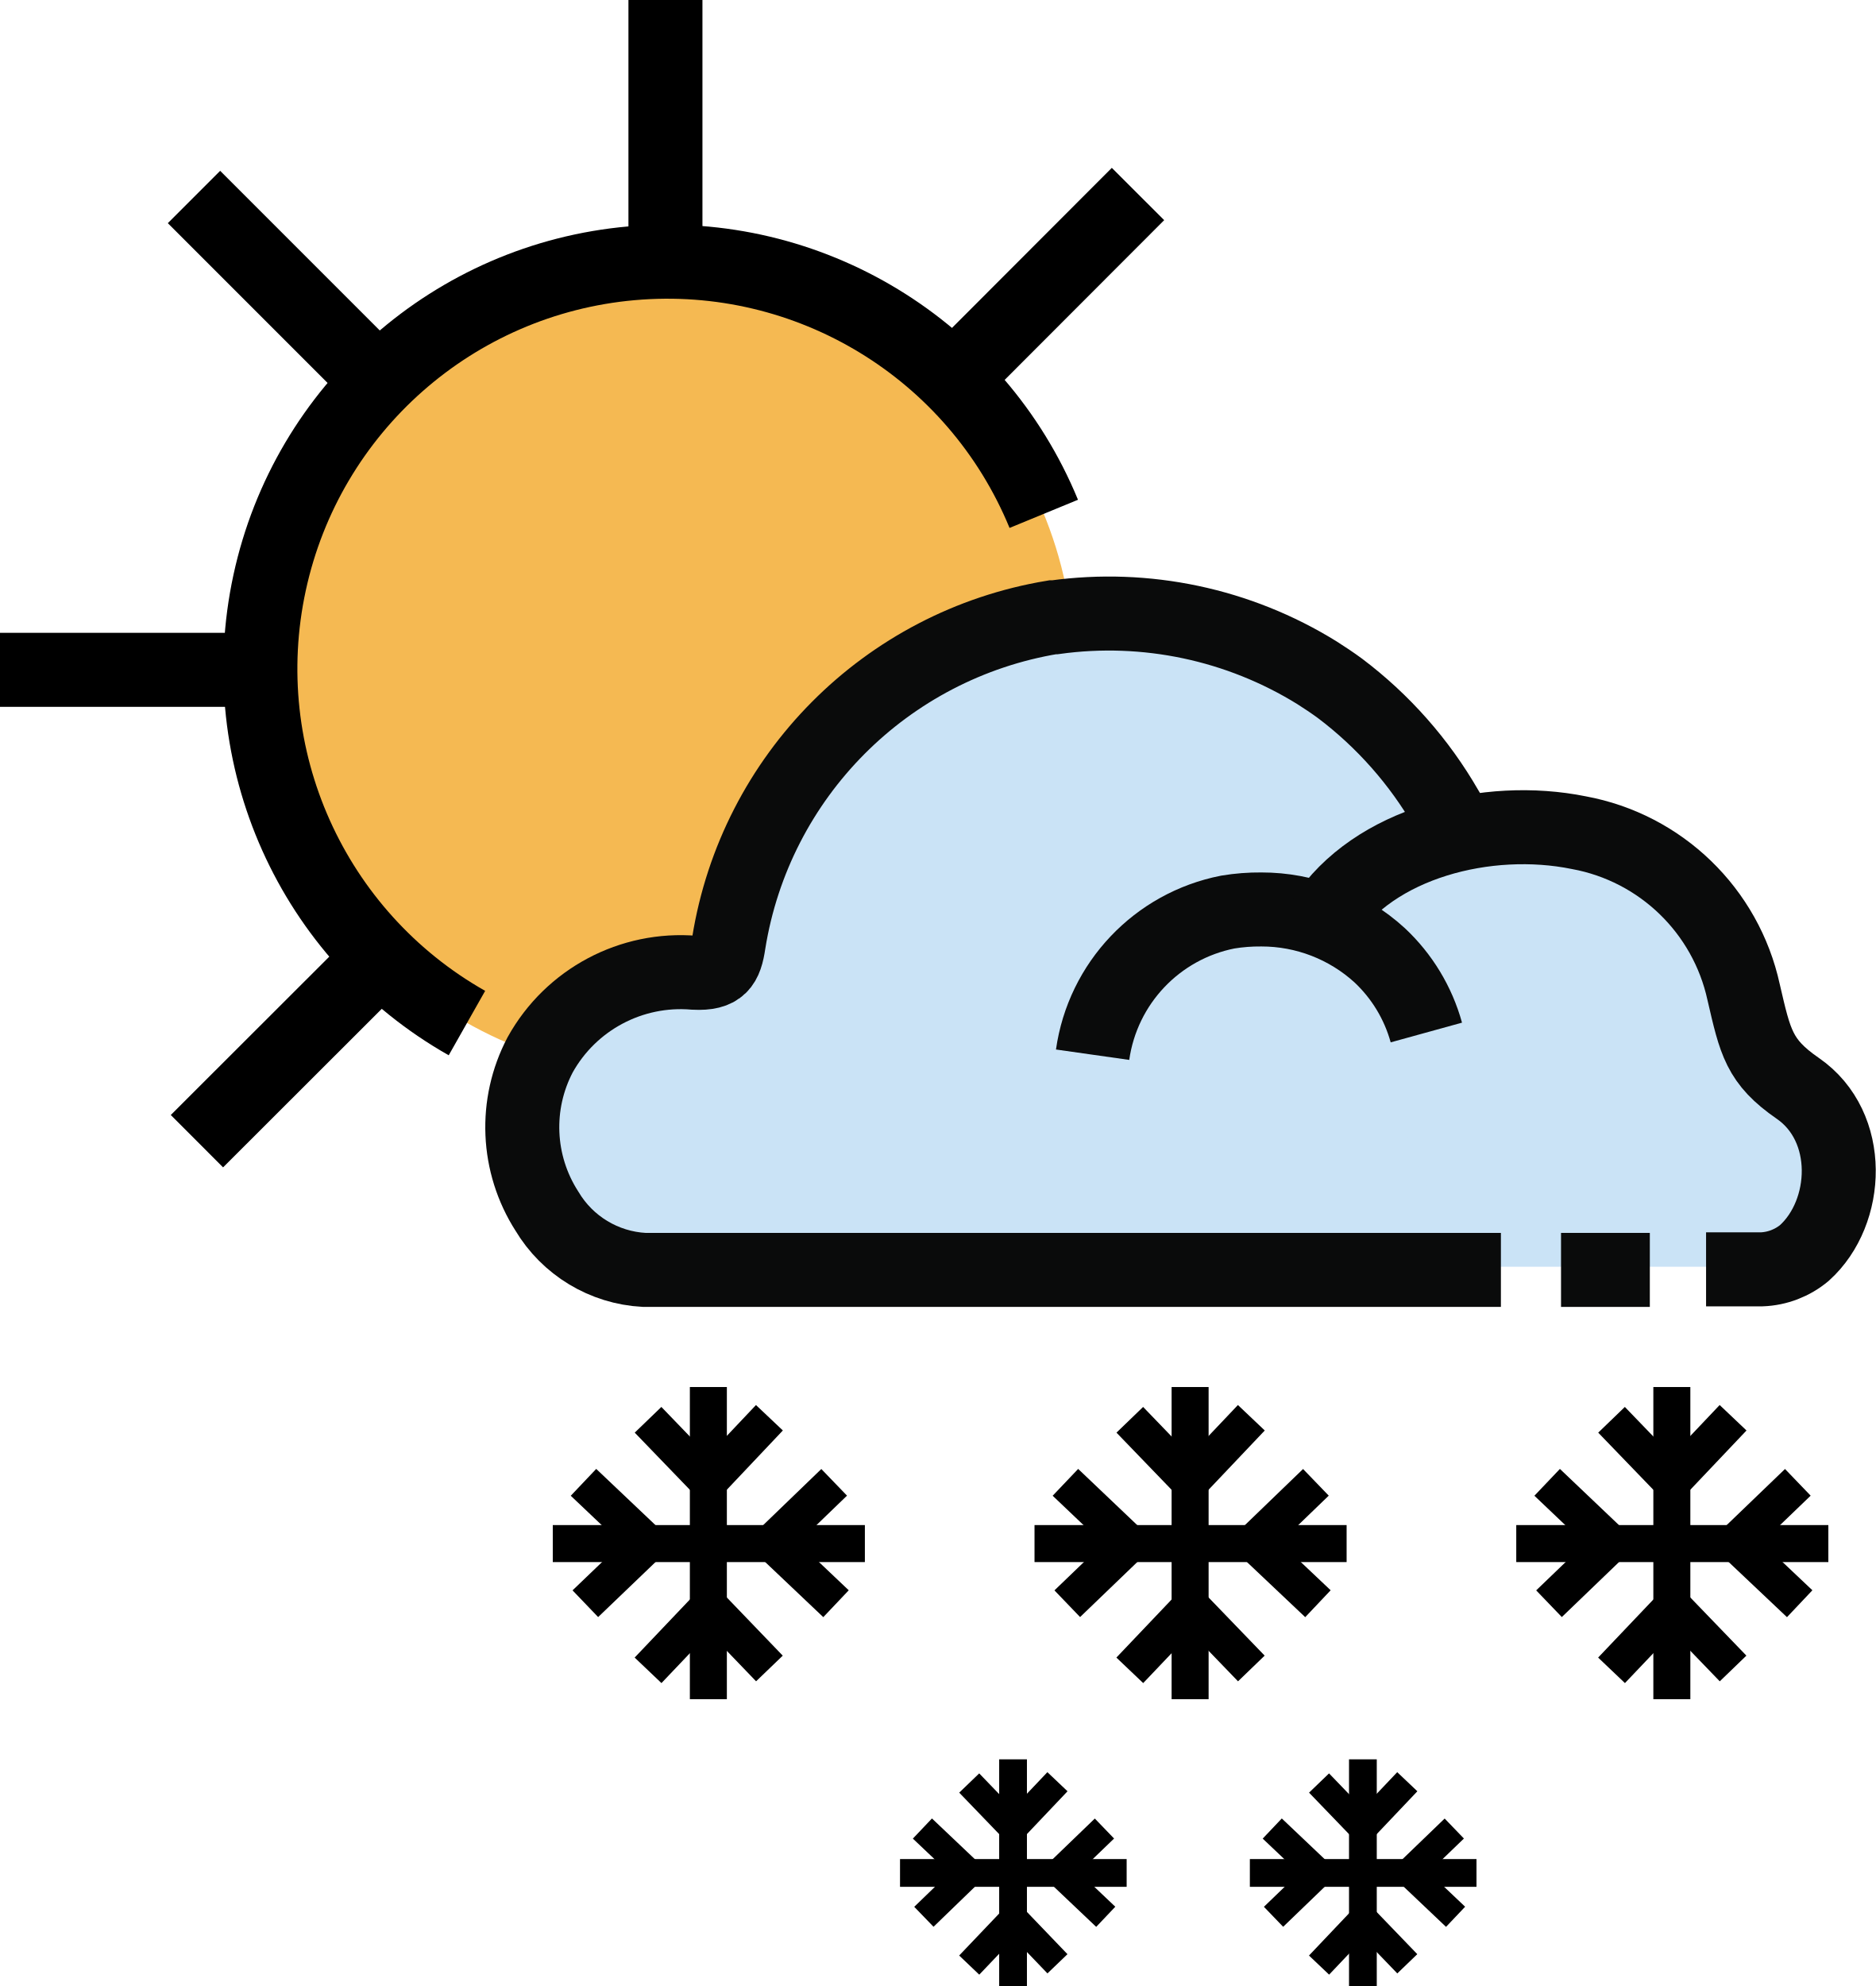
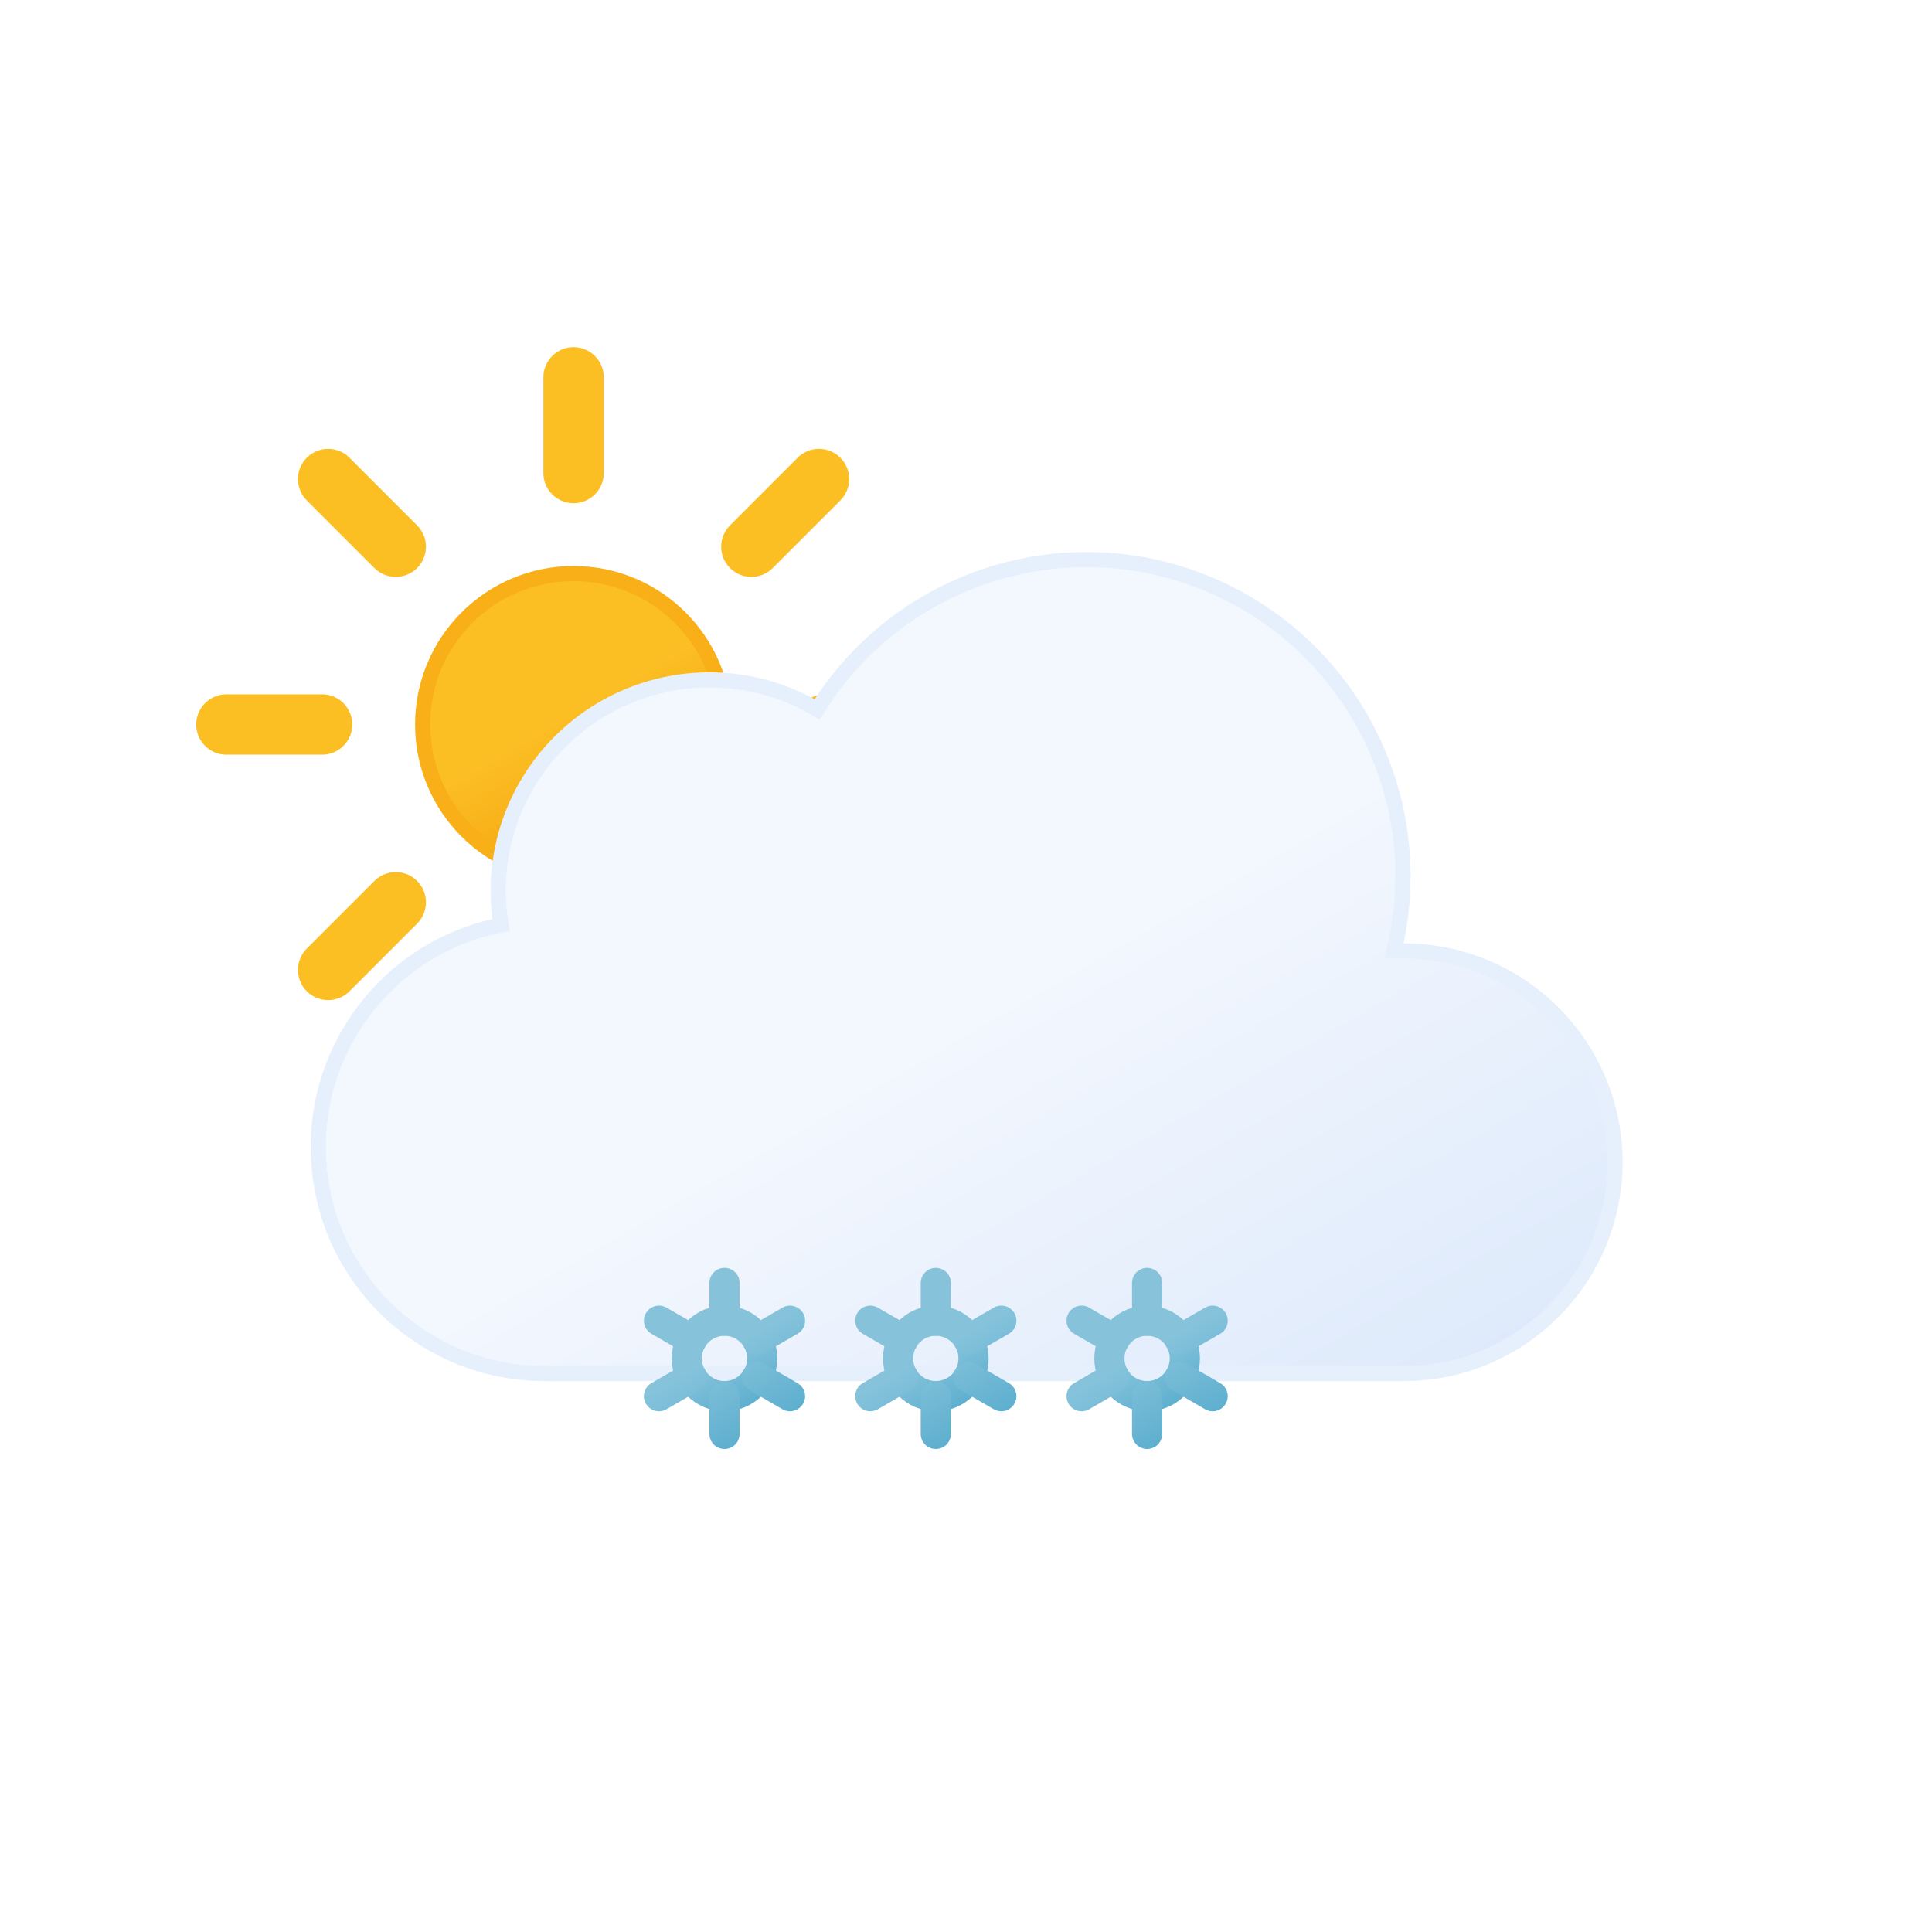
- <svg xmlns="http://www.w3.org/2000/svg" viewBox="0 0 101.39 107.33">
+ <svg xmlns="http://www.w3.org/2000/svg" xmlns:xlink="http://www.w3.org/1999/xlink" viewBox="0 0 64 64">
  <defs>
-     <style>.cls-1{fill:#f5b952;}.cls-2{fill:#cae3f6;}.cls-3,.cls-4,.cls-5,.cls-6,.cls-7{fill:none;stroke-miterlimit:10;}.cls-3,.cls-4,.cls-5,.cls-6{stroke:#000;}.cls-3{stroke-width:1.5px;}.cls-4{stroke-width:2px;}.cls-5,.cls-6,.cls-7{stroke-width:4px;}.cls-6{stroke-linecap:square;}.cls-7{stroke:#0a0b0b;}</style>
+     <linearGradient id="a" x1="16.5" y1="19.67" x2="21.5" y2="28.33" gradientUnits="userSpaceOnUse">
+       <stop offset="0" stop-color="#fbbf24" />
+       <stop offset="0.45" stop-color="#fbbf24" />
+       <stop offset="1" stop-color="#f59e0b" />
+     </linearGradient>
+     <linearGradient id="b" x1="22.56" y1="21.96" x2="39.2" y2="50.8" gradientUnits="userSpaceOnUse">
+       <stop offset="0" stop-color="#f3f7fe" />
+       <stop offset="0.45" stop-color="#f3f7fe" />
+       <stop offset="1" stop-color="#deeafb" />
+     </linearGradient>
+     <linearGradient id="c" x1="30.12" y1="43.48" x2="31.88" y2="46.52" gradientUnits="userSpaceOnUse">
+       <stop offset="0" stop-color="#86c3db" />
+       <stop offset="0.45" stop-color="#86c3db" />
+       <stop offset="1" stop-color="#5eafcf" />
+     </linearGradient>
+     <linearGradient id="d" x1="29.67" y1="42.69" x2="32.33" y2="47.31" xlink:href="#c" />
+     <linearGradient id="e" x1="23.12" y1="43.48" x2="24.88" y2="46.52" xlink:href="#c" />
+     <linearGradient id="f" x1="22.67" y1="42.69" x2="25.33" y2="47.31" xlink:href="#c" />
+     <linearGradient id="g" x1="37.12" y1="43.48" x2="38.88" y2="46.52" xlink:href="#c" />
+     <linearGradient id="h" x1="36.67" y1="42.69" x2="39.33" y2="47.31" xlink:href="#c" />
  </defs>
-   <g id="Layer_2" data-name="Layer 2">
-     <g id="Layer_1-2" data-name="Layer 1">
-       <path class="cls-1" d="M36.06,14.12a22,22,0,1,0,22,22A22,22,0,0,0,36.06,14.12Z" />
-       <path class="cls-2" d="M80.8,68.47H34.08a6.58,6.58,0,0,1-5.3-3.27,8.61,8.61,0,0,1,8-13.22c1.41.07,1.7-.45,1.88-1.64a21.6,21.6,0,0,1,17.66-18l.11,0a21.28,21.28,0,0,1,14.3,3.08q.63.39,1.26.87a22.19,22.19,0,0,1,5.79,6.66l.68,1.16" />
-       <path class="cls-2" d="M58.54,56.5a9.34,9.34,0,0,1,7.37-7.9,10.67,10.67,0,0,1,1.82-.13A9.4,9.4,0,0,1,74.18,51a9.12,9.12,0,0,1,2.55,4.32" />
-       <path class="cls-2" d="M71.16,49.05c2.7-4.23,8.92-5.79,13.88-4.75a11.38,11.38,0,0,1,9,8.82c.63,2.78.83,3.84,2.95,5.33,3,2.12,2.8,6.86.36,9.1a3.79,3.79,0,0,1-2.34.91H78.86" />
-       <line class="cls-2" x1="84.07" y1="68.46" x2="88.92" y2="68.46" />
-       <polyline class="cls-3" points="71.3 106.2 73.7 103.67 76.07 106.13" />
-       <polyline class="cls-3" points="76.07 96.29 73.67 98.82 71.3 96.36" />
-       <line class="cls-3" x1="73.67" y1="95.08" x2="73.67" y2="107.33" />
-       <polyline class="cls-3" points="78.68 103.59 76.15 101.19 78.61 98.82" />
-       <polyline class="cls-3" points="68.77 98.82 71.3 101.22 68.84 103.59" />
-       <line class="cls-3" x1="67.56" y1="101.22" x2="79.81" y2="101.22" />
-       <polyline class="cls-3" points="52.39 106.2 54.8 103.67 57.16 106.13" />
-       <polyline class="cls-3" points="57.16 96.29 54.76 98.82 52.39 96.36" />
-       <line class="cls-3" x1="54.76" y1="95.08" x2="54.76" y2="107.33" />
-       <polyline class="cls-3" points="59.77 103.59 57.24 101.19 59.7 98.82" />
-       <polyline class="cls-3" points="49.86 98.82 52.39 101.22 49.94 103.59" />
-       <line class="cls-3" x1="48.65" y1="101.22" x2="60.9" y2="101.22" />
-       <polyline class="cls-4" points="87.11 90.27 90.42 86.79 93.68 90.17" />
-       <polyline class="cls-4" points="93.68 76.62 90.37 80.11 87.11 76.73" />
-       <line class="cls-4" x1="90.37" y1="74.96" x2="90.37" y2="91.83" />
-       <polyline class="cls-4" points="97.28 86.67 93.79 83.37 97.18 80.11" />
-       <polyline class="cls-4" points="83.63 80.11 87.11 83.42 83.73 86.67" />
-       <line class="cls-4" x1="81.96" y1="83.42" x2="98.83" y2="83.42" />
-       <polyline class="cls-4" points="61.07 90.27 64.38 86.79 67.64 90.17" />
-       <polyline class="cls-4" points="67.64 76.62 64.33 80.11 61.07 76.73" />
-       <line class="cls-4" x1="64.33" y1="74.96" x2="64.33" y2="91.83" />
-       <polyline class="cls-4" points="71.24 86.67 67.75 83.37 71.13 80.11" />
-       <polyline class="cls-4" points="57.59 80.11 61.07 83.42 57.69 86.67" />
-       <line class="cls-4" x1="55.92" y1="83.42" x2="72.79" y2="83.42" />
-       <polyline class="cls-4" points="35.03 90.27 38.34 86.79 41.59 90.17" />
-       <polyline class="cls-4" points="41.59 76.62 38.29 80.11 35.03 76.73" />
-       <line class="cls-4" x1="38.29" y1="74.96" x2="38.29" y2="91.83" />
-       <polyline class="cls-4" points="45.19 86.67 41.71 83.37 45.09 80.11" />
-       <polyline class="cls-4" points="31.54 80.11 35.03 83.42 31.64 86.67" />
-       <line class="cls-4" x1="29.88" y1="83.42" x2="46.75" y2="83.42" />
-       <path class="cls-5" d="M56.42,27.77A22,22,0,1,0,25.24,55.29" />
-       <line class="cls-6" x1="35.97" y1="14.01" x2="35.97" y2="2" />
-       <line class="cls-6" x1="14.01" y1="36.2" x2="2" y2="36.2" />
-       <line class="cls-6" x1="20.4" y1="20.56" x2="11.9" y2="12.06" />
-       <line class="cls-6" x1="51.61" y1="20.4" x2="60.1" y2="11.9" />
-       <line class="cls-6" x1="20.56" y1="51.77" x2="12.06" y2="60.26" />
-       <path class="cls-7" d="M81.13,68.63H34.82a6.53,6.53,0,0,1-5.26-3.18A8.4,8.4,0,0,1,29.2,57a8.69,8.69,0,0,1,8.33-4.43c1.4.07,1.69-.44,1.86-1.6A21.26,21.26,0,0,1,56.9,33.36l.11,0a21.37,21.37,0,0,1,14.18,3c.41.26.83.54,1.24.84a21.74,21.74,0,0,1,5.75,6.51l.67,1.13" />
-       <path class="cls-7" d="M59.06,57a9.17,9.17,0,0,1,7.31-7.71,10.54,10.54,0,0,1,1.81-.14,9.47,9.47,0,0,1,6.39,2.47A9,9,0,0,1,77.1,55.8" />
-       <path class="cls-7" d="M71.57,49.67C74.25,45.54,80.41,44,85.34,45a11.19,11.19,0,0,1,8.91,8.62c.63,2.71.83,3.75,2.93,5.2,3,2.07,2.78,6.7.36,8.89a3.83,3.83,0,0,1-2.32.89h-3" />
-       <line class="cls-7" x1="84.38" y1="68.63" x2="89.18" y2="68.63" />
-     </g>
+   <circle cx="19" cy="24" r="5" stroke="#f8af18" stroke-miterlimit="10" stroke-width="0.5" fill="url(#a)" />
+   <path d="M19,15.67V12.5m0,23V32.33m5.89-14.22,2.24-2.24M10.87,32.13l2.24-2.24m0-11.78-2.24-2.24M27.13,32.13l-2.24-2.24M7.5,24h3.17M30.5,24H27.33" fill="none" stroke="#fbbf24" stroke-linecap="round" stroke-miterlimit="10" stroke-width="2">
+     <animateTransform attributeName="transform" type="rotate" values="0 19 24; 360 19 24" dur="45s" repeatCount="indefinite" />
+   </path>
+   <path d="M46.5,31.5l-.32,0a10.49,10.49,0,0,0-19.11-8,7,7,0,0,0-10.57,6,7.21,7.21,0,0,0,.1,1.14A7.5,7.5,0,0,0,18,45.5a4.19,4.19,0,0,0,.5,0v0h28a7,7,0,0,0,0-14Z" stroke="#e6effc" stroke-miterlimit="10" stroke-width="0.5" fill="url(#b)" />
+   <g>
+     <circle cx="31" cy="45" r="1.25" fill="none" stroke-miterlimit="10" stroke="url(#c)" />
+     <path d="M33.17,46.25l-1.09-.63m-2.16-1.24-1.09-.63M31,42.5v1.25m0,3.75V46.25m-1.08-.63-1.09.63m4.34-2.5-1.09.63" fill="none" stroke-linecap="round" stroke-miterlimit="10" stroke="url(#d)" />
+     <animateTransform attributeName="transform" type="translate" additive="sum" values="-1 -6; 1 12" dur="4s" repeatCount="indefinite" />
+     <animateTransform attributeName="transform" type="rotate" additive="sum" values="0 31 45; 360 31 45" dur="9s" repeatCount="indefinite" />
+     <animate attributeName="opacity" values="0;1;1;1;0" dur="4s" repeatCount="indefinite" />
+   </g>
+   <g>
+     <circle cx="24" cy="45" r="1.25" fill="none" stroke-miterlimit="10" stroke="url(#e)" />
+     <path d="M26.17,46.25l-1.09-.63m-2.16-1.24-1.09-.63M24,42.5v1.25m0,3.75V46.25m-1.08-.63-1.09.63m4.34-2.5-1.09.63" fill="none" stroke-linecap="round" stroke-miterlimit="10" stroke="url(#f)" />
+     <animateTransform attributeName="transform" type="translate" additive="sum" values="1 -6; -1 12" begin="-2s" dur="4s" repeatCount="indefinite" />
+     <animateTransform attributeName="transform" type="rotate" additive="sum" values="0 24 45; 360 24 45" dur="9s" repeatCount="indefinite" />
+     <animate attributeName="opacity" values="0;1;1;1;0" begin="-2s" dur="4s" repeatCount="indefinite" />
+   </g>
+   <g>
+     <circle cx="38" cy="45" r="1.25" fill="none" stroke-miterlimit="10" stroke="url(#g)" />
+     <path d="M40.17,46.25l-1.09-.63m-2.16-1.24-1.09-.63M38,42.5v1.25m0,3.75V46.25m-1.08-.63-1.09.63m4.34-2.5-1.09.63" fill="none" stroke-linecap="round" stroke-miterlimit="10" stroke="url(#h)" />
+     <animateTransform attributeName="transform" type="translate" additive="sum" values="1 -6; -1 12" begin="-1s" dur="4s" repeatCount="indefinite" />
+     <animateTransform attributeName="transform" type="rotate" additive="sum" values="0 38 45; 360 38 45" dur="9s" repeatCount="indefinite" />
+     <animate attributeName="opacity" values="0;1;1;1;0" begin="-1s" dur="4s" repeatCount="indefinite" />
  </g>
</svg>
